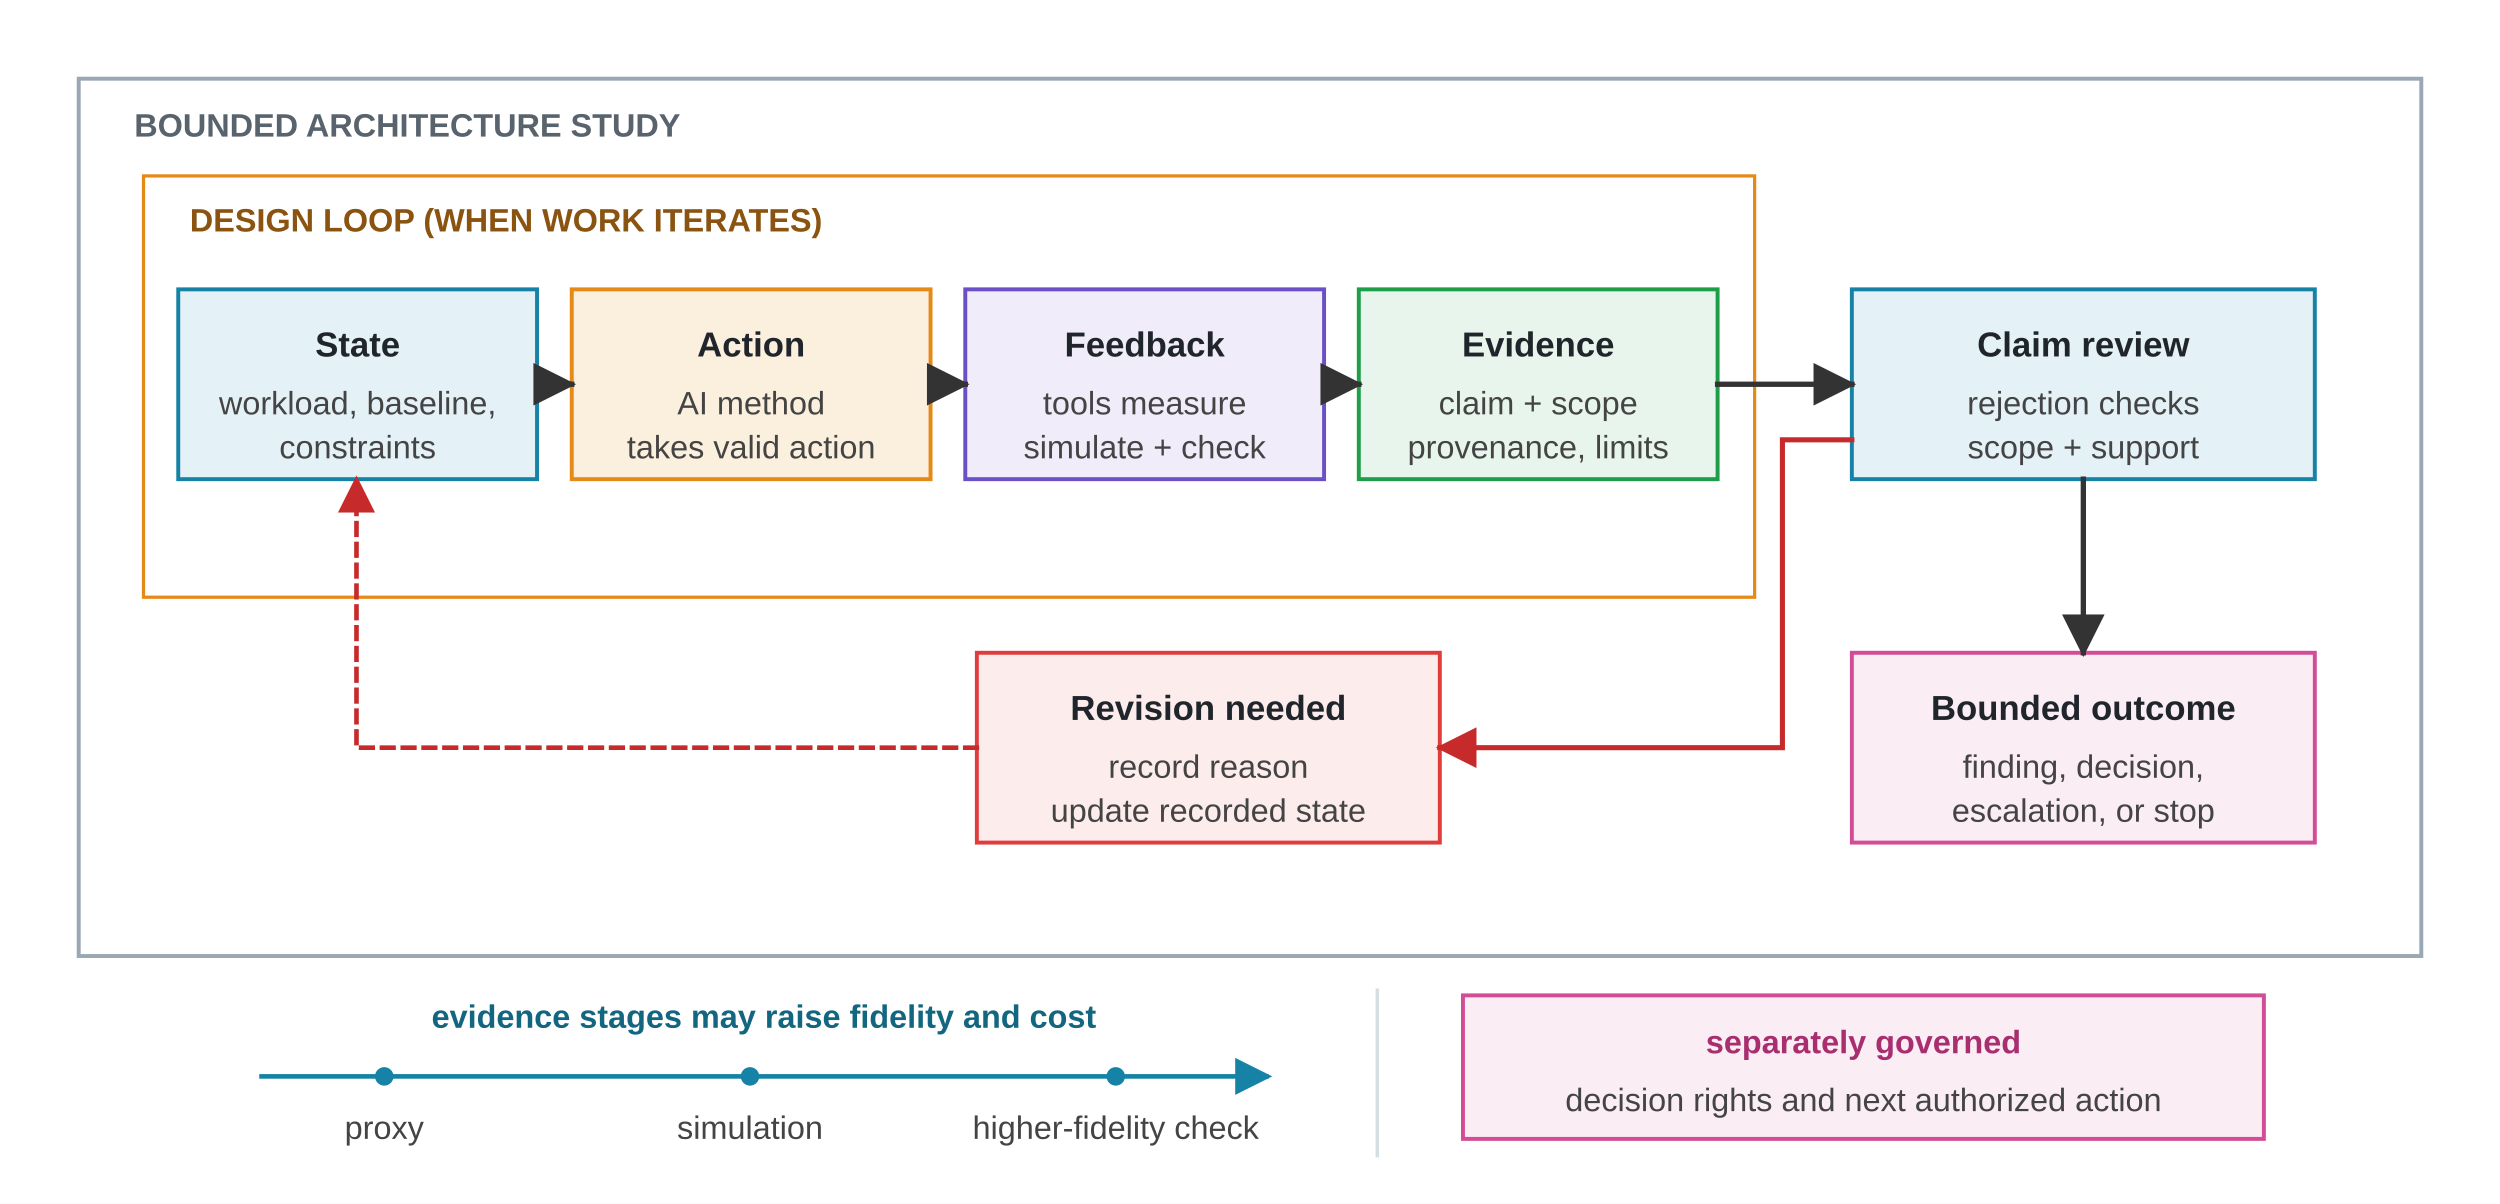
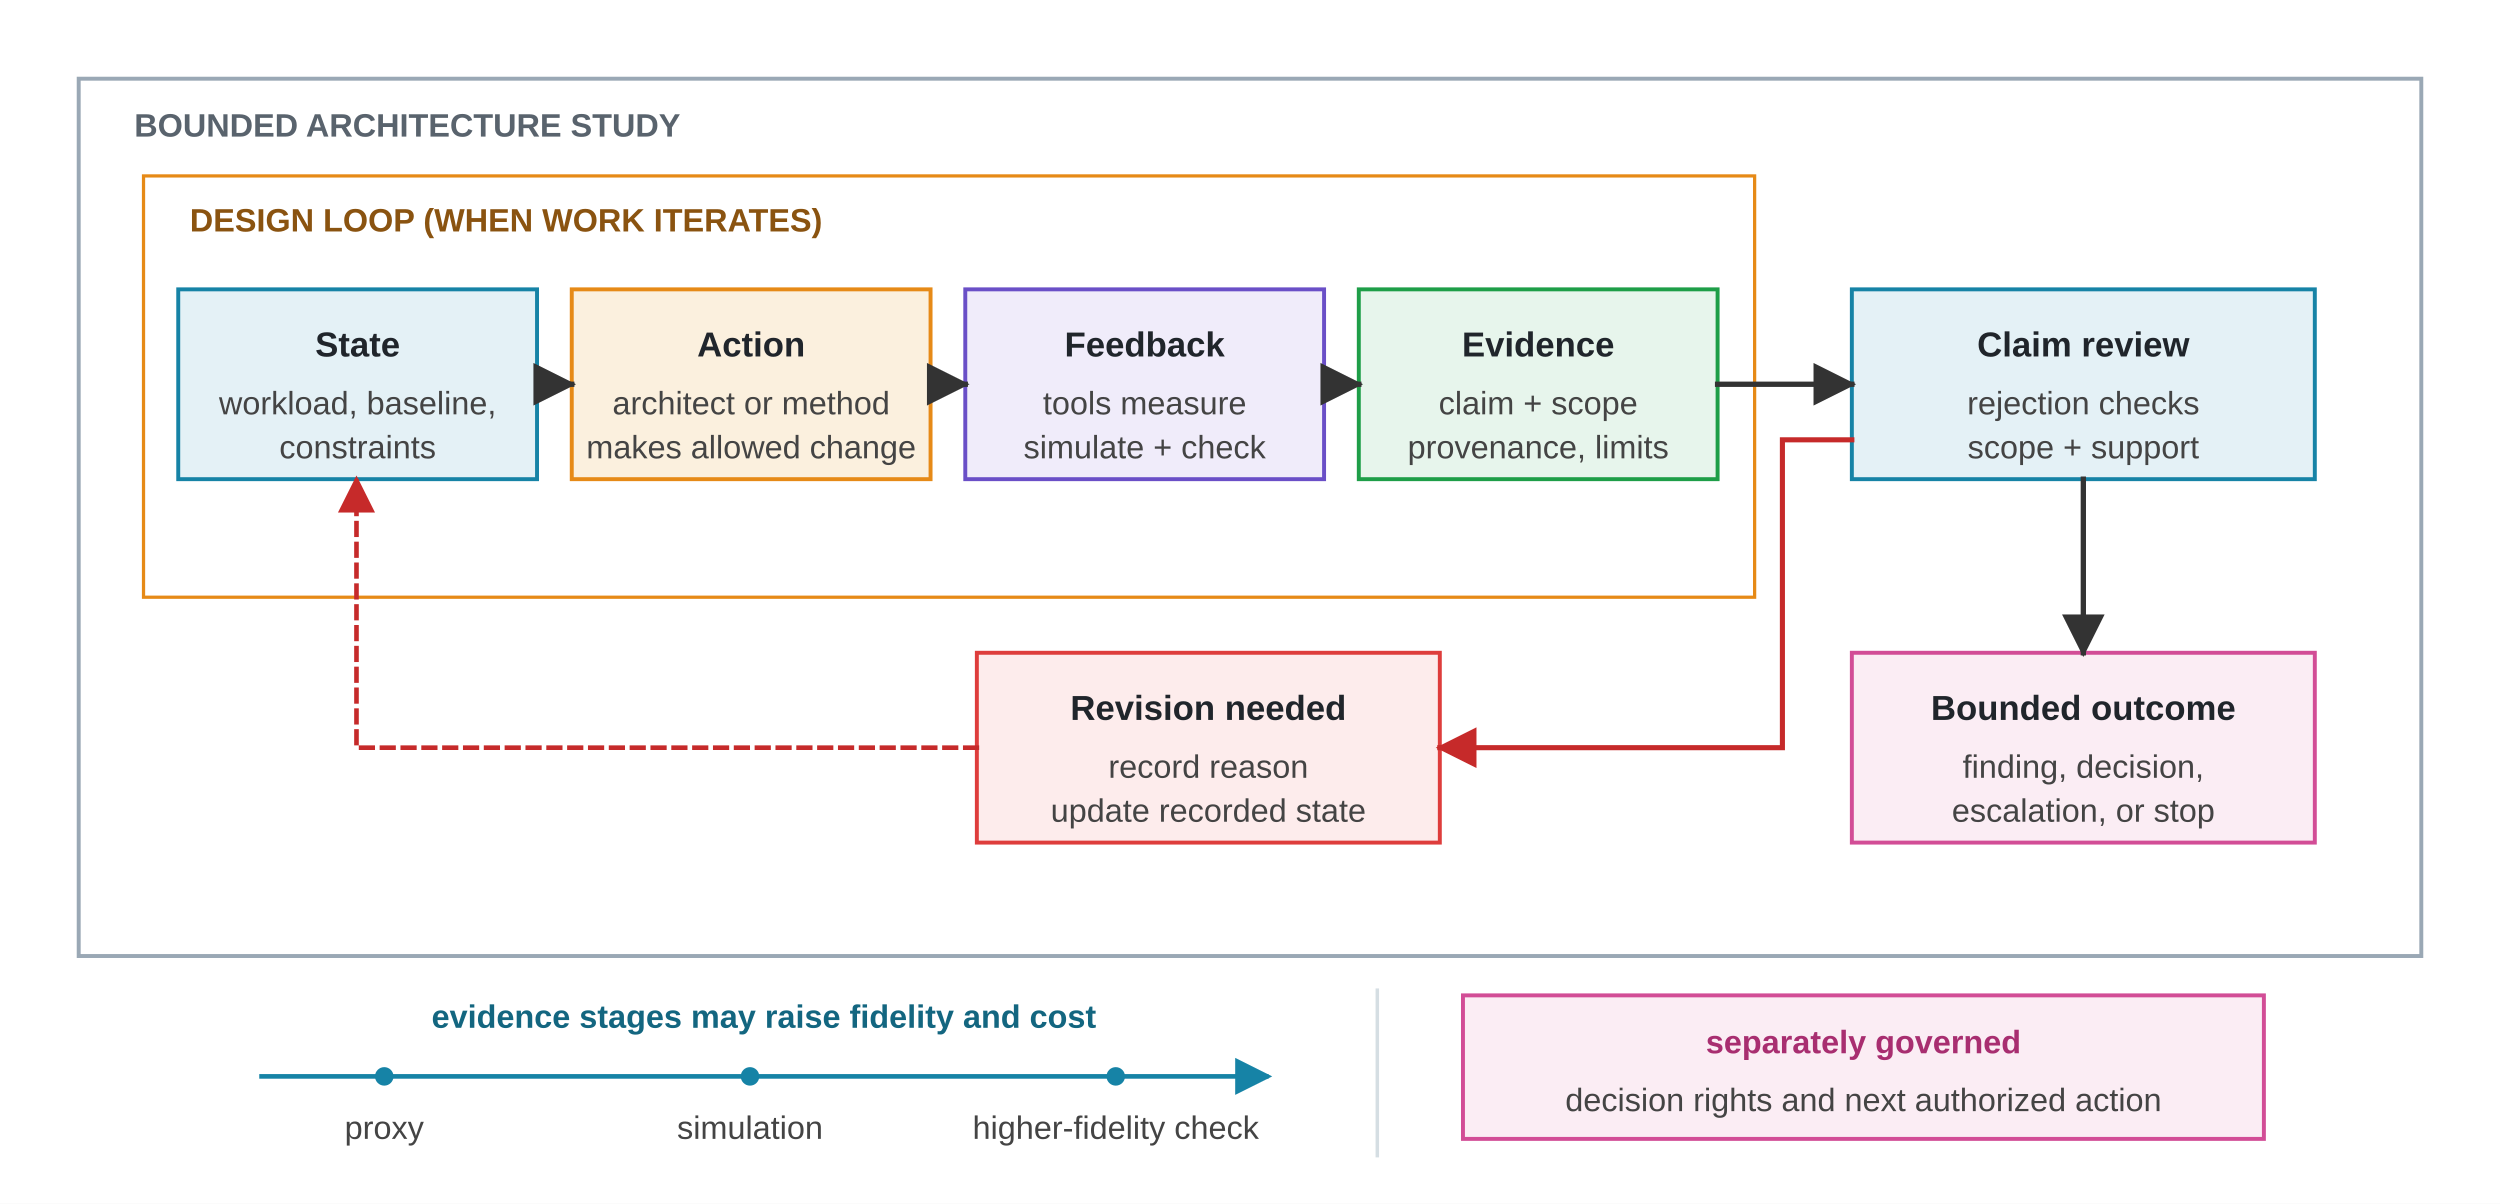
<svg xmlns="http://www.w3.org/2000/svg" viewBox="0 0 1080 520" role="img" aria-labelledby="loop-title loop-desc">
  <defs>
    <marker id="arrow-dark" viewBox="0 0 10 10" refX="9" refY="5" markerWidth="8" markerHeight="8" orient="auto">
      <path d="M 0 0 L 10 5 L 0 10 z" fill="#333333" />
    </marker>
    <marker id="arrow-teal" viewBox="0 0 10 10" refX="9" refY="5" markerWidth="8" markerHeight="8" orient="auto">
      <path d="M 0 0 L 10 5 L 0 10 z" fill="#1683A6" />
    </marker>
    <marker id="arrow-red" viewBox="0 0 10 10" refX="9" refY="5" markerWidth="8" markerHeight="8" orient="auto">
      <path d="M 0 0 L 10 5 L 0 10 z" fill="#C62A2A" />
    </marker>
    <style>
      .font { font-family: Arial, Helvetica, sans-serif; }
      .group-label { font-size: 14px; font-weight: 700; fill: #59636D; }
      .loop-label { font-size: 14px; font-weight: 700; fill: #8A5310; }
      .node-title { font-size: 15px; font-weight: 700; fill: #20252B; }
      .node-body { font-size: 14px; fill: #444444; }
      .axis-note { font-size: 14px; font-weight: 700; fill: #136680; }
      .axis-stage { font-size: 14px; fill: #444444; }
      .governance-title { font-size: 14px; font-weight: 700; fill: #A82E70; }
      .governance-body { font-size: 14px; fill: #444444; }
      .state { fill: #E4F1F6; stroke: #1683A6; stroke-width: 1.7; }
      .action { fill: #FBF0DE; stroke: #E68A17; stroke-width: 1.7; }
      .feedback { fill: #F0ECFA; stroke: #6A4FC7; stroke-width: 1.7; }
      .evidence { fill: #E7F5EC; stroke: #1E9E48; stroke-width: 1.7; }
      .review { fill: #E4F1F6; stroke: #1683A6; stroke-width: 1.7; }
      .outcome { fill: #FBEDF4; stroke: #D24D96; stroke-width: 1.7; }
      .revise { fill: #FDECEC; stroke: #DE3D3C; stroke-width: 1.7; }
      .edge { fill: none; stroke: #333333; stroke-width: 2.3; stroke-linecap: square; stroke-linejoin: miter; marker-end: url(#arrow-dark); }
      .edge-red { fill: none; stroke: #C62A2A; stroke-width: 2.2; stroke-linecap: square; stroke-linejoin: miter; marker-end: url(#arrow-red); }
      .edge-revise { fill: none; stroke: #C62A2A; stroke-width: 2; stroke-linecap: square; stroke-linejoin: miter; stroke-dasharray: 5 4; marker-end: url(#arrow-red); }
      .study-boundary { fill: none; stroke: #9AA8B5; stroke-width: 1.7; }
      .loop-boundary { fill: #FFFFFF; stroke: #E68A17; stroke-width: 1.4; }
    </style>
  </defs>
  <rect width="1080" height="520" fill="#FFFFFF" />
  <g class="font">
    <rect class="study-boundary" x="34" y="34" width="1012" height="379" />
    <text class="group-label" x="58" y="59">BOUNDED ARCHITECTURE STUDY</text>
    <rect class="loop-boundary" x="62" y="76" width="696" height="182" />
    <text class="loop-label" x="82" y="100">DESIGN LOOP (WHEN WORK ITERATES)</text>
    <rect class="state" x="77" y="125" width="155" height="82" />
    <text class="node-title" x="154.5" y="154" text-anchor="middle">State</text>
    <text class="node-body" x="154.5" y="179" text-anchor="middle">workload, baseline,</text>
    <text class="node-body" x="154.5" y="198" text-anchor="middle">constraints</text>
    <rect class="action" x="247" y="125" width="155" height="82" />
    <text class="node-title" x="324.5" y="154" text-anchor="middle">Action</text>
-     <text class="node-body" x="324.5" y="179" text-anchor="middle">AI method</text>
-     <text class="node-body" x="324.5" y="198" text-anchor="middle">takes valid action</text>
+     <text class="node-body" x="324.5" y="179" text-anchor="middle">architect or method</text>
+     <text class="node-body" x="324.5" y="198" text-anchor="middle">makes allowed change</text>
    <rect class="feedback" x="417" y="125" width="155" height="82" />
    <text class="node-title" x="494.5" y="154" text-anchor="middle">Feedback</text>
    <text class="node-body" x="494.5" y="179" text-anchor="middle">tools measure</text>
    <text class="node-body" x="494.5" y="198" text-anchor="middle">simulate + check</text>
    <rect class="evidence" x="587" y="125" width="155" height="82" />
    <text class="node-title" x="664.5" y="154" text-anchor="middle">Evidence</text>
    <text class="node-body" x="664.5" y="179" text-anchor="middle">claim + scope</text>
    <text class="node-body" x="664.5" y="198" text-anchor="middle">provenance, limits</text>
    <rect class="review" x="800" y="125" width="200" height="82" />
    <text class="node-title" x="900" y="154" text-anchor="middle">Claim review</text>
    <text class="node-body" x="900" y="179" text-anchor="middle">rejection checks</text>
    <text class="node-body" x="900" y="198" text-anchor="middle">scope + support</text>
    <rect class="revise" x="422" y="282" width="200" height="82" />
    <text class="node-title" x="522" y="311" text-anchor="middle">Revision needed</text>
    <text class="node-body" x="522" y="336" text-anchor="middle">record reason</text>
    <text class="node-body" x="522" y="355" text-anchor="middle">update recorded state</text>
    <rect class="outcome" x="800" y="282" width="200" height="82" />
    <text class="node-title" x="900" y="311" text-anchor="middle">Bounded outcome</text>
    <text class="node-body" x="900" y="336" text-anchor="middle">finding, decision,</text>
    <text class="node-body" x="900" y="355" text-anchor="middle">escalation, or stop</text>
    <path class="edge" d="M 232 166 H 247" />
    <path class="edge" d="M 402 166 H 417" />
    <path class="edge" d="M 572 166 H 587" />
    <path class="edge" d="M 742 166 H 800" />
    <path class="edge" d="M 900 207 V 282" />
    <path class="edge-red" d="M 800 190 H 770 V 323 H 622" />
    <path class="edge-revise" d="M 422 323 H 154 V 207" />
    <text class="axis-note" x="330" y="444" text-anchor="middle">evidence stages may raise fidelity and cost</text>
    <line x1="112" y1="465" x2="548" y2="465" stroke="#1683A6" stroke-width="2" marker-end="url(#arrow-teal)" />
    <circle cx="166" cy="465" r="4" fill="#1683A6" />
    <circle cx="324" cy="465" r="4" fill="#1683A6" />
    <circle cx="482" cy="465" r="4" fill="#1683A6" />
    <text class="axis-stage" x="166" y="492" text-anchor="middle">proxy</text>
    <text class="axis-stage" x="324" y="492" text-anchor="middle">simulation</text>
    <text class="axis-stage" x="482" y="492" text-anchor="middle">higher-fidelity check</text>
    <line x1="595" y1="427" x2="595" y2="500" stroke="#D5DEE3" stroke-width="1.5" />
    <rect class="outcome" x="632" y="430" width="346" height="62" />
    <text class="governance-title" x="805" y="455" text-anchor="middle">separately governed</text>
    <text class="governance-body" x="805" y="480" text-anchor="middle">decision rights and next authorized action</text>
  </g>
</svg>
